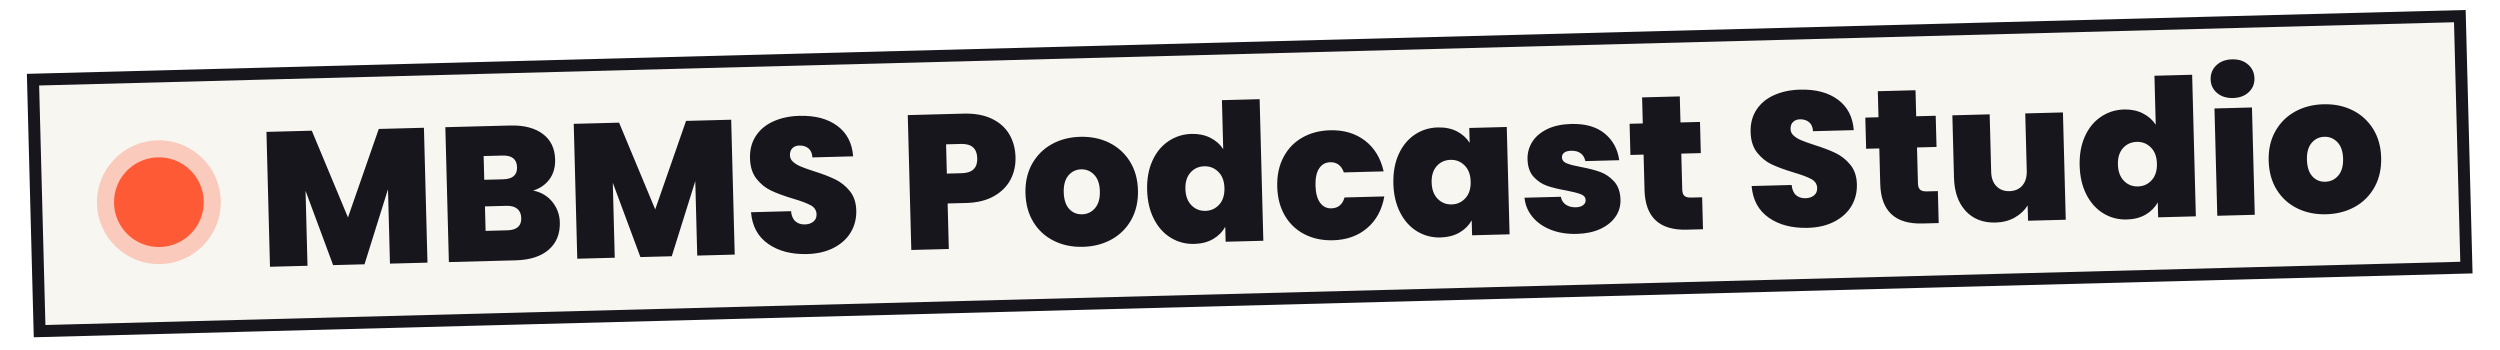
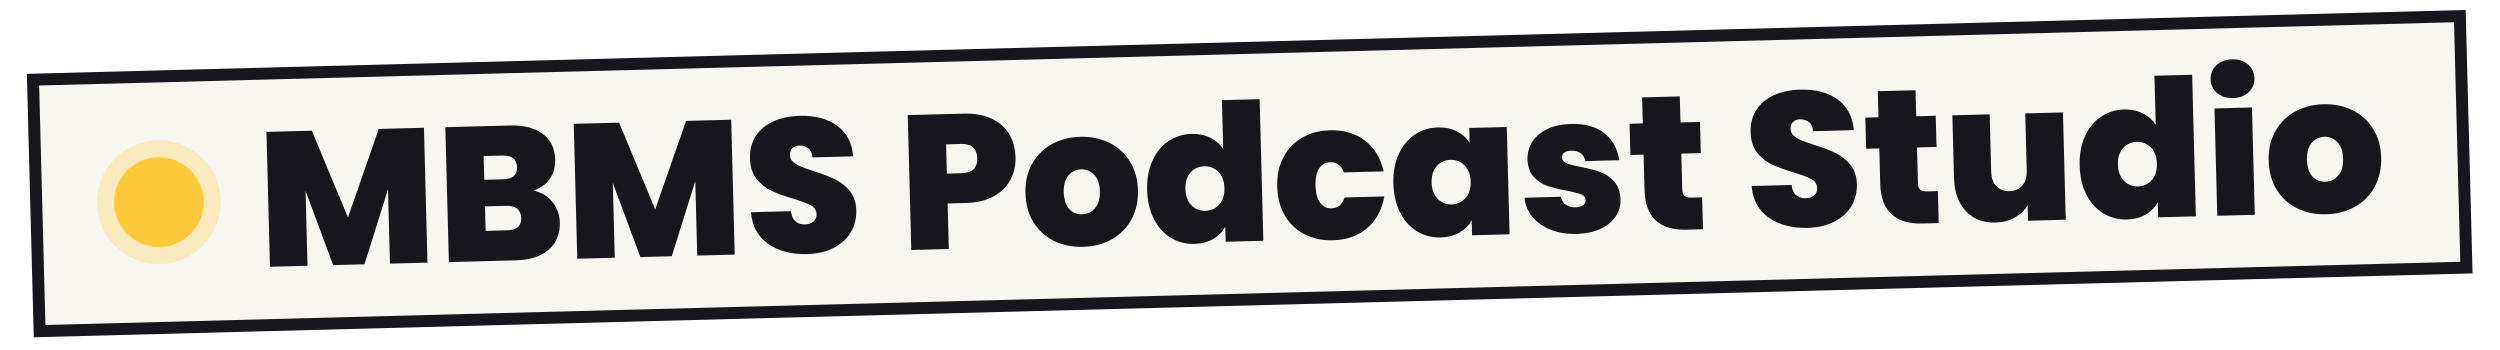
<svg xmlns="http://www.w3.org/2000/svg" viewBox="0 0 836 117" width="836" height="117">
  <g transform="rotate(-1.5 417.904 58.06)">
    <rect x="12" y="16" width="811.808" height="84.12" fill="#f8f6f1" stroke="#17161c" stroke-width="4" />
-     <circle cx="53" cy="58.06" r="20.7" fill="#ff5a36" fill-opacity=".28" />
-     <circle cx="53" cy="58.06" r="15" fill="#ff5a36" />
+     <circle cx="53" cy="58.06" r="20.7" fill="#FFC93C" fill-opacity=".28" />
+     <circle cx="53" cy="58.06" r="15" fill="#FFC93C" />
    <path fill="#17161c" d="M127.15 35.5L142.26 35.5L142.26 80.62L129.71 80.62L129.71 55.72L121.2 80.62L110.7 80.62L102.13 55.53L102.13 80.62L89.58 80.62L89.58 35.5L104.75 35.5L116.08 64.81L127.15 35.5M178.22 57.45Q182.19 58.35 184.53 61.39Q186.86 64.43 186.86 68.33L186.86 68.33Q186.86 74.09 182.9 77.36Q178.93 80.62 171.76 80.62L171.76 80.62L149.42 80.62L149.42 35.5L171.06 35.5Q177.97 35.5 181.9 38.57Q185.84 41.64 185.84 47.21L185.84 47.21Q185.84 51.18 183.76 53.84Q181.68 56.49 178.22 57.45L178.22 57.45M161.97 45.48L161.97 53.42L168.3 53.42Q173.04 53.42 173.04 49.52L173.04 49.52Q173.04 45.48 168.3 45.48L168.3 45.48L161.97 45.48M169.26 70.51Q174 70.51 174 66.54L174 66.54Q174 64.49 172.75 63.4Q171.5 62.32 169.2 62.32L169.2 62.32L161.97 62.32L161.97 70.51L169.26 70.51M229.94 35.5L245.04 35.5L245.04 80.62L232.5 80.62L232.5 55.72L223.98 80.62L213.49 80.62L204.91 55.53L204.91 80.62L192.37 80.62L192.37 35.5L207.54 35.5L218.86 64.81L229.94 35.5M269.23 81.07Q261.36 81.07 256.3 77.32Q251.25 73.58 250.86 66.6L250.86 66.6L264.24 66.6Q264.43 68.97 265.65 70.06Q266.86 71.15 268.78 71.15L268.78 71.15Q270.51 71.15 271.63 70.28Q272.75 69.42 272.75 67.88L272.75 67.88Q272.75 65.9 270.9 64.81Q269.04 63.72 264.88 62.38L264.88 62.38Q260.46 60.91 257.74 59.53Q255.02 58.16 253.01 55.5Q250.99 52.84 250.99 48.56L250.99 48.56Q250.99 44.2 253.17 41.1Q255.34 38 259.18 36.4Q263.02 34.8 267.89 34.8L267.89 34.8Q275.76 34.8 280.46 38.48Q285.17 42.16 285.49 48.81L285.49 48.81L271.86 48.81Q271.79 46.76 270.61 45.74Q269.42 44.72 267.57 44.72L267.57 44.72Q266.16 44.72 265.26 45.55Q264.37 46.38 264.37 47.92L264.37 47.92Q264.37 49.2 265.36 50.12Q266.35 51.05 267.82 51.72Q269.3 52.4 272.18 53.42L272.18 53.42Q276.46 54.89 279.25 56.33Q282.03 57.77 284.05 60.36Q286.06 62.96 286.06 66.92L286.06 66.92Q286.06 70.96 284.05 74.16Q282.03 77.36 278.22 79.21Q274.42 81.07 269.23 81.07L269.23 81.07M339.76 50.54Q339.76 54.64 337.87 58Q335.98 61.36 332.18 63.37Q328.37 65.39 322.86 65.39L322.86 65.39L316.66 65.39L316.66 80.62L304.11 80.62L304.11 35.5L322.86 35.5Q328.3 35.5 332.11 37.42Q335.92 39.34 337.84 42.73Q339.76 46.12 339.76 50.54L339.76 50.54M321.65 55.4Q326.96 55.4 326.96 50.54L326.96 50.54Q326.96 45.61 321.65 45.61L321.65 45.61L316.66 45.61L316.66 55.4L321.65 55.4M361.52 81.07Q356.14 81.07 351.89 78.83Q347.63 76.59 345.2 72.43Q342.77 68.27 342.77 62.64L342.77 62.64Q342.77 57.07 345.23 52.91Q347.7 48.75 351.95 46.51Q356.21 44.27 361.58 44.27L361.58 44.27Q366.96 44.27 371.22 46.51Q375.47 48.75 377.94 52.91Q380.4 57.07 380.4 62.64L380.4 62.64Q380.4 68.2 377.94 72.4Q375.47 76.59 371.18 78.83Q366.9 81.07 361.52 81.07L361.52 81.07M361.52 70.19Q364.14 70.19 365.9 68.24Q367.66 66.28 367.66 62.64L367.66 62.64Q367.66 58.99 365.9 57.07Q364.14 55.15 361.58 55.15L361.58 55.15Q359.02 55.15 357.3 57.07Q355.57 58.99 355.57 62.64L355.57 62.64Q355.57 66.35 357.23 68.27Q358.9 70.19 361.52 70.19L361.52 70.19M383.47 62.64Q383.47 57.07 385.49 52.91Q387.5 48.75 391.02 46.51Q394.54 44.27 398.83 44.27L398.83 44.27Q402.29 44.27 405.01 45.71Q407.73 47.15 409.26 49.64L409.26 49.64L409.26 33.26L421.87 33.26L421.87 80.62L409.26 80.62L409.26 75.63Q407.79 78.12 405.1 79.6Q402.42 81.07 398.77 81.07L398.77 81.07Q394.48 81.07 390.99 78.83Q387.5 76.59 385.49 72.4Q383.47 68.2 383.47 62.64L383.47 62.64M409.33 62.64Q409.33 59.18 407.44 57.2Q405.55 55.21 402.8 55.21L402.8 55.21Q399.98 55.21 398.13 57.16Q396.27 59.12 396.27 62.64L396.27 62.64Q396.27 66.09 398.13 68.11Q399.98 70.12 402.8 70.12L402.8 70.12Q405.55 70.12 407.44 68.14Q409.33 66.16 409.33 62.64L409.33 62.64M426.99 62.64Q426.99 57.07 429.3 52.91Q431.6 48.75 435.73 46.51Q439.86 44.27 445.17 44.27L445.17 44.27Q452.02 44.27 456.69 48.01Q461.36 51.76 462.7 58.48L462.7 58.48L449.39 58.48Q448.24 54.96 444.91 54.96L444.91 54.96Q442.54 54.96 441.17 56.91Q439.79 58.86 439.79 62.64L439.79 62.64Q439.79 66.41 441.17 68.4Q442.54 70.38 444.91 70.38L444.91 70.38Q448.3 70.38 449.39 66.86L449.39 66.86L462.7 66.86Q461.36 73.52 456.69 77.29Q452.02 81.07 445.17 81.07L445.17 81.07Q439.86 81.07 435.73 78.83Q431.6 76.59 429.3 72.43Q426.99 68.27 426.99 62.64L426.99 62.64M465.84 62.64Q465.84 57.07 467.86 52.91Q469.87 48.75 473.36 46.51Q476.85 44.27 481.14 44.27L481.14 44.27Q484.85 44.27 487.54 45.74Q490.22 47.21 491.7 49.71L491.7 49.71L491.7 44.72L504.24 44.72L504.24 80.62L491.7 80.62L491.7 75.63Q490.22 78.12 487.5 79.6Q484.78 81.07 481.14 81.07L481.14 81.07Q476.85 81.07 473.36 78.83Q469.87 76.59 467.86 72.4Q465.84 68.2 465.84 62.64L465.84 62.64M491.7 62.64Q491.7 59.18 489.81 57.2Q487.92 55.21 485.17 55.21L485.17 55.21Q482.35 55.21 480.5 57.16Q478.64 59.12 478.64 62.64L478.64 62.64Q478.64 66.09 480.5 68.11Q482.35 70.12 485.17 70.12L485.17 70.12Q487.92 70.12 489.81 68.14Q491.7 66.16 491.7 62.64L491.7 62.64M526.7 81.07Q521.84 81.07 518.03 79.44Q514.22 77.8 512.02 74.96Q509.81 72.11 509.55 68.52L509.55 68.52L521.71 68.52Q521.97 70.25 523.31 71.21Q524.66 72.17 526.64 72.17L526.64 72.17Q528.18 72.17 529.07 71.53Q529.97 70.89 529.97 69.87L529.97 69.87Q529.97 68.52 528.5 67.88Q527.02 67.24 523.63 66.48L523.63 66.48Q519.79 65.71 517.23 64.75Q514.67 63.79 512.78 61.61Q510.9 59.44 510.9 55.72L510.9 55.72Q510.9 52.52 512.62 49.93Q514.35 47.34 517.71 45.8Q521.07 44.27 525.81 44.27L525.81 44.27Q532.85 44.27 536.88 47.72Q540.91 51.18 541.55 56.81L541.55 56.81L530.22 56.81Q529.9 55.08 528.72 54.16Q527.54 53.23 525.55 53.23L525.55 53.23Q524.02 53.23 523.22 53.8Q522.42 54.38 522.42 55.4L522.42 55.4Q522.42 56.68 523.89 57.36Q525.36 58.03 528.62 58.73L528.62 58.73Q532.53 59.56 535.12 60.59Q537.71 61.61 539.66 63.88Q541.62 66.16 541.62 70.06L541.62 70.06Q541.62 73.2 539.79 75.69Q537.97 78.19 534.61 79.63Q531.25 81.07 526.7 81.07L526.7 81.07M565.3 69.93L568.94 69.93L568.94 80.62L563.5 80.62Q549.74 80.62 549.74 66.99L549.74 66.99L549.74 55.15L545.33 55.15L545.33 44.72L549.74 44.72L549.74 36.01L562.35 36.01L562.35 44.72L568.88 44.72L568.88 55.15L562.35 55.15L562.35 67.18Q562.35 68.65 563.02 69.29Q563.7 69.93 565.3 69.93L565.3 69.93M603.95 81.07Q596.08 81.07 591.02 77.32Q585.97 73.58 585.58 66.6L585.58 66.6L598.96 66.6Q599.15 68.97 600.37 70.06Q601.58 71.15 603.5 71.15L603.5 71.15Q605.23 71.15 606.35 70.28Q607.47 69.42 607.47 67.88L607.47 67.88Q607.47 65.9 605.62 64.81Q603.76 63.72 599.6 62.38L599.6 62.38Q595.18 60.91 592.46 59.53Q589.74 58.16 587.73 55.5Q585.71 52.84 585.71 48.56L585.71 48.56Q585.71 44.2 587.89 41.1Q590.06 38 593.9 36.4Q597.74 34.8 602.61 34.8L602.61 34.8Q610.48 34.8 615.18 38.48Q619.89 42.16 620.21 48.81L620.21 48.81L606.58 48.81Q606.51 46.76 605.33 45.74Q604.14 44.72 602.29 44.72L602.29 44.72Q600.88 44.72 599.98 45.55Q599.09 46.38 599.09 47.92L599.09 47.92Q599.09 49.2 600.08 50.12Q601.07 51.05 602.54 51.72Q604.02 52.4 606.9 53.42L606.9 53.42Q611.18 54.89 613.97 56.33Q616.75 57.77 618.77 60.36Q620.78 62.96 620.78 66.92L620.78 66.92Q620.78 70.96 618.77 74.16Q616.75 77.36 612.94 79.21Q609.14 81.07 603.95 81.07L603.95 81.07M644.14 69.93L647.79 69.93L647.79 80.62L642.35 80.62Q628.59 80.62 628.59 66.99L628.59 66.99L628.59 55.15L624.18 55.15L624.18 44.72L628.59 44.72L628.59 36.01L641.2 36.01L641.2 44.72L647.73 44.72L647.73 55.15L641.2 55.15L641.2 67.18Q641.2 68.65 641.87 69.29Q642.54 69.93 644.14 69.93L644.14 69.93M677.68 44.72L690.29 44.72L690.29 80.62L677.68 80.62L677.68 75.5Q676.08 77.93 673.26 79.44Q670.45 80.94 666.8 80.94L666.8 80.94Q660.53 80.94 656.91 76.81Q653.3 72.68 653.3 65.58L653.3 65.58L653.3 44.72L665.78 44.72L665.78 63.98Q665.78 67.05 667.41 68.81Q669.04 70.57 671.73 70.57L671.73 70.57Q674.48 70.57 676.08 68.81Q677.68 67.05 677.68 63.98L677.68 63.98L677.68 44.72M695.41 62.64Q695.41 57.07 697.42 52.91Q699.44 48.75 702.96 46.51Q706.48 44.27 710.77 44.27L710.77 44.27Q714.22 44.27 716.94 45.71Q719.66 47.15 721.2 49.64L721.2 49.64L721.2 33.26L733.81 33.26L733.81 80.62L721.2 80.62L721.2 75.63Q719.73 78.12 717.04 79.6Q714.35 81.07 710.7 81.07L710.7 81.07Q706.42 81.07 702.93 78.83Q699.44 76.59 697.42 72.4Q695.41 68.2 695.41 62.64L695.41 62.64M721.26 62.64Q721.26 59.18 719.38 57.2Q717.49 55.21 714.74 55.21L714.74 55.21Q711.92 55.21 710.06 57.16Q708.21 59.12 708.21 62.64L708.21 62.64Q708.21 66.09 710.06 68.11Q711.92 70.12 714.74 70.12L714.74 70.12Q717.49 70.12 719.38 68.14Q721.26 66.16 721.26 62.64L721.26 62.64M747.31 41.39Q743.98 41.39 741.97 39.56Q739.95 37.74 739.95 34.99L739.95 34.99Q739.95 32.17 741.97 30.32Q743.98 28.46 747.31 28.46L747.31 28.46Q750.58 28.46 752.59 30.32Q754.61 32.17 754.61 34.99L754.61 34.99Q754.61 37.74 752.59 39.56Q750.58 41.39 747.31 41.39L747.31 41.39M740.98 44.72L753.52 44.72L753.52 80.62L740.98 80.62L740.98 44.72M777.39 81.07Q772.02 81.07 767.76 78.83Q763.5 76.59 761.07 72.43Q758.64 68.27 758.64 62.64L758.64 62.64Q758.64 57.07 761.1 52.91Q763.57 48.75 767.82 46.51Q772.08 44.27 777.46 44.27L777.46 44.27Q782.83 44.27 787.09 46.51Q791.34 48.75 793.81 52.91Q796.27 57.07 796.27 62.64L796.27 62.64Q796.27 68.2 793.81 72.4Q791.34 76.59 787.06 78.83Q782.77 81.07 777.39 81.07L777.39 81.07M777.39 70.19Q780.02 70.19 781.78 68.24Q783.54 66.28 783.54 62.64L783.54 62.64Q783.54 58.99 781.78 57.07Q780.02 55.15 777.46 55.15L777.46 55.15Q774.9 55.15 773.17 57.07Q771.44 58.99 771.44 62.64L771.44 62.64Q771.44 66.35 773.1 68.27Q774.77 70.19 777.39 70.19L777.39 70.19" />
  </g>
</svg>
